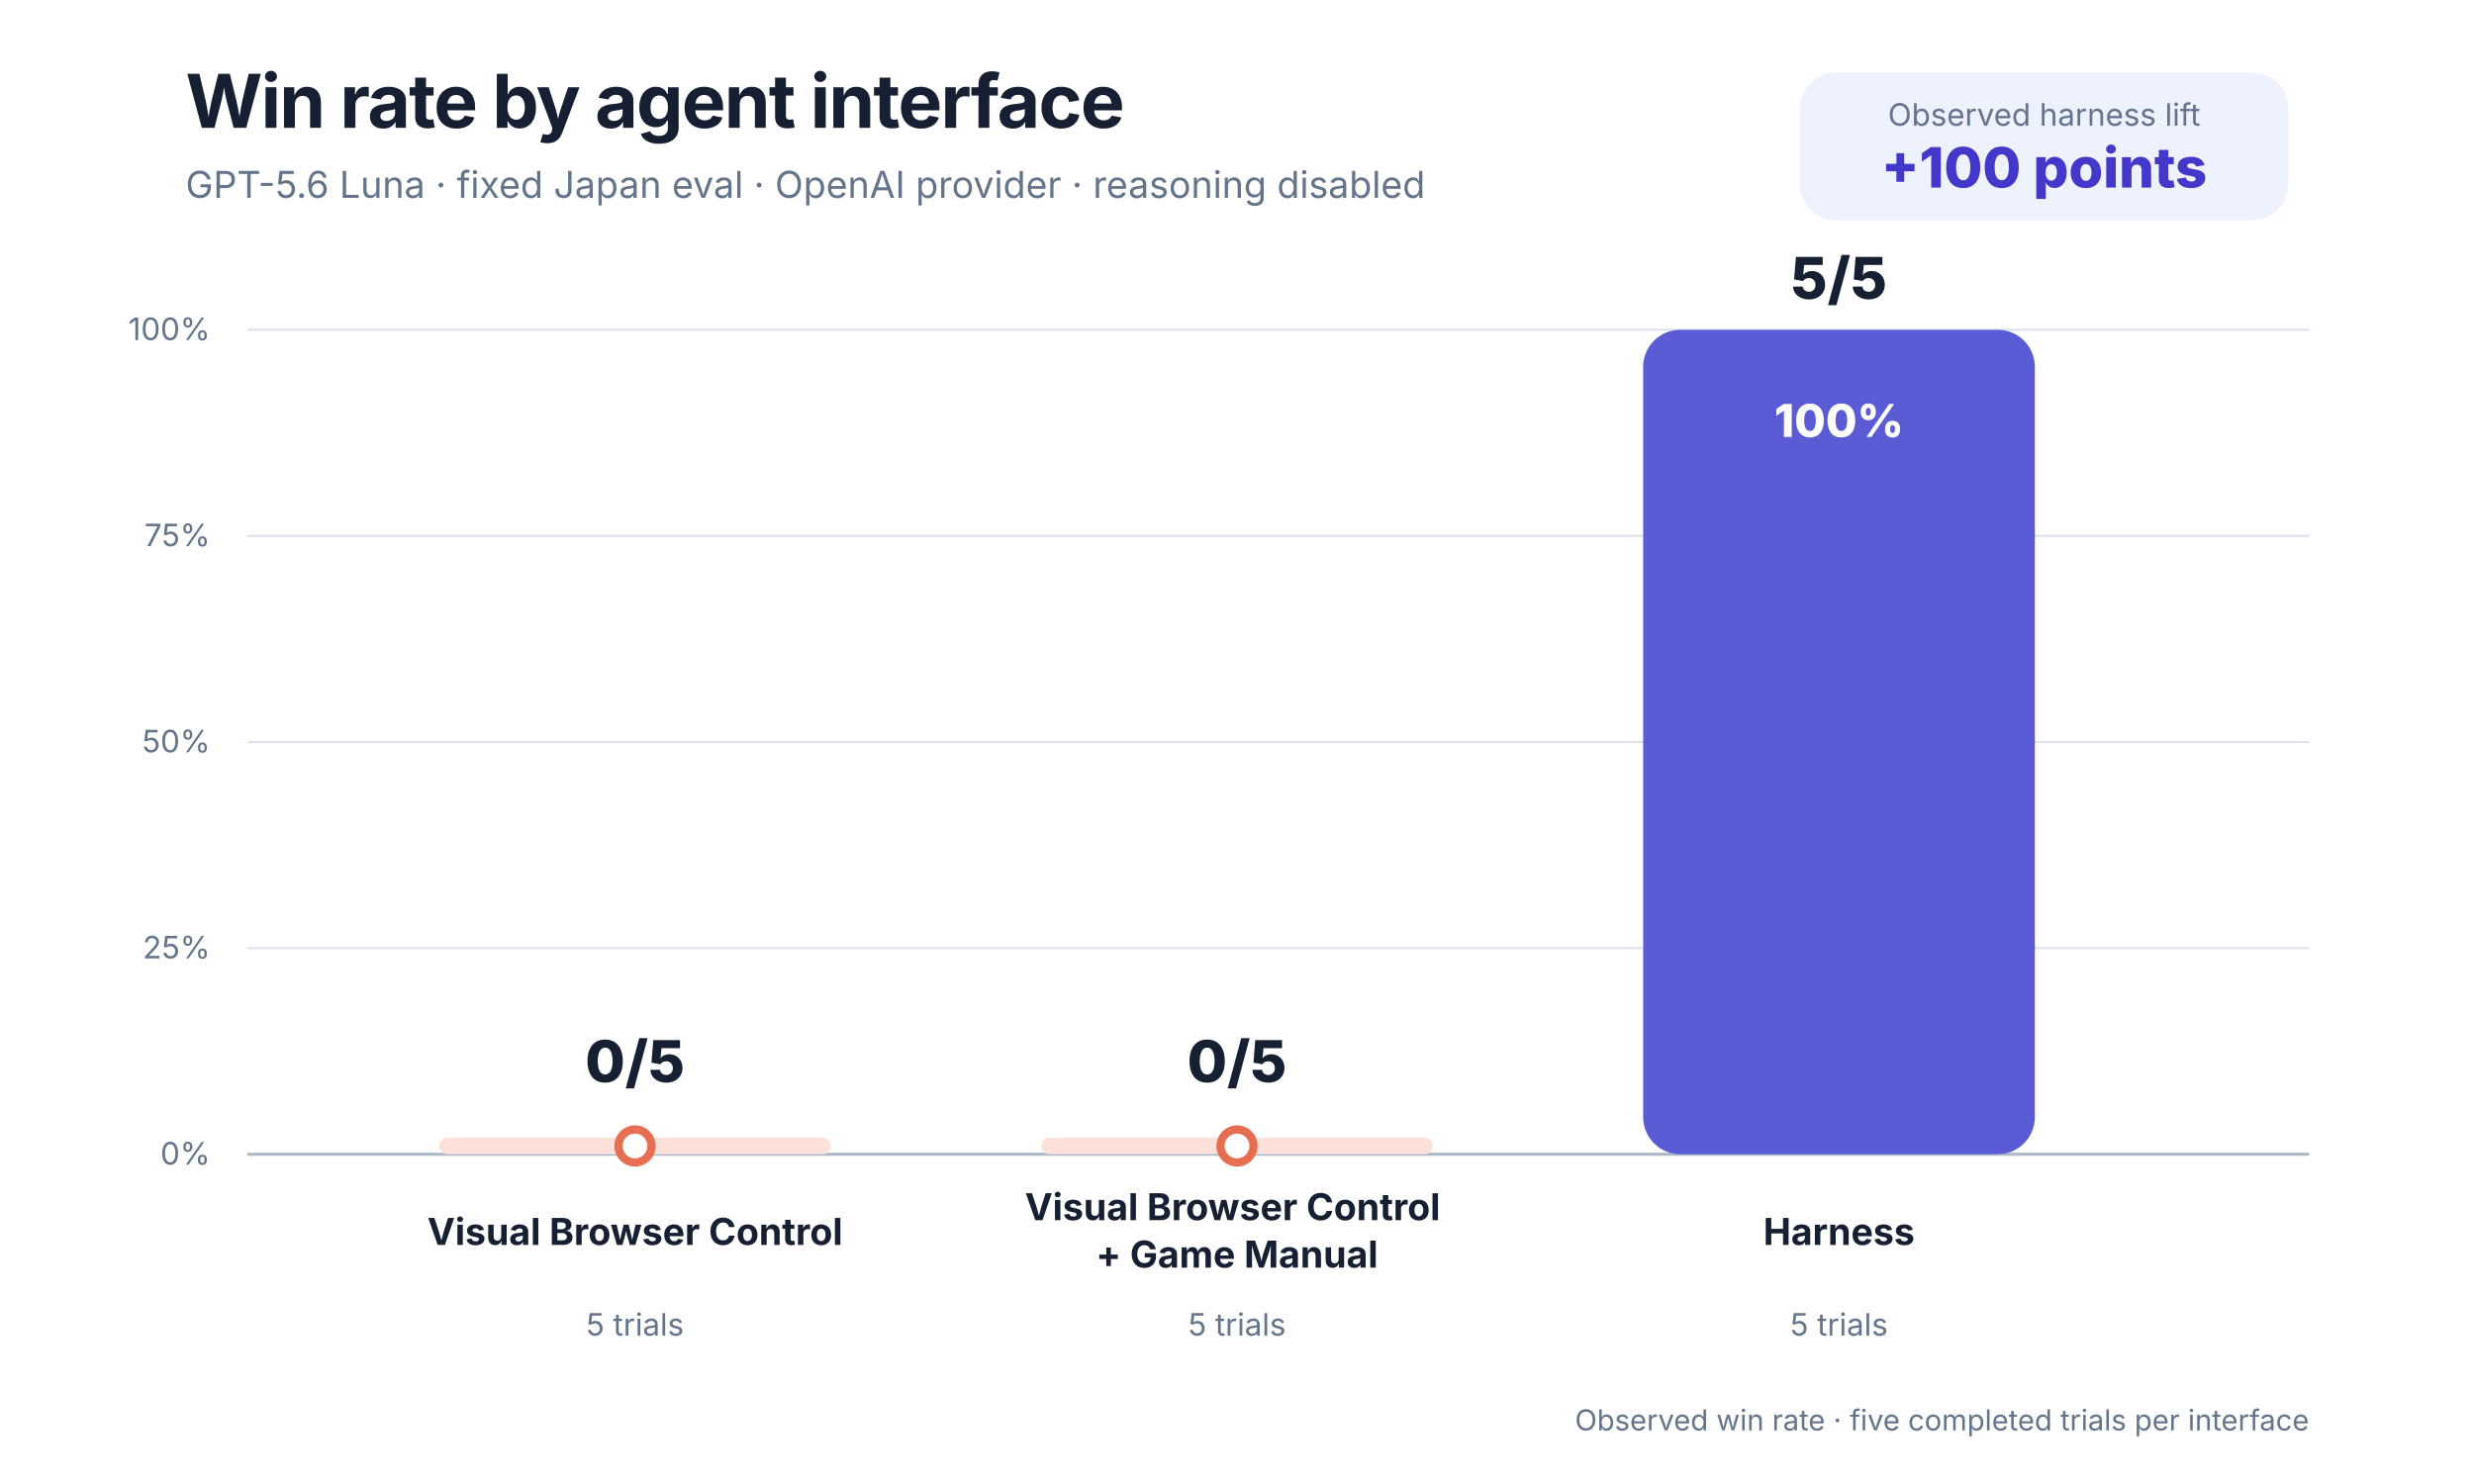
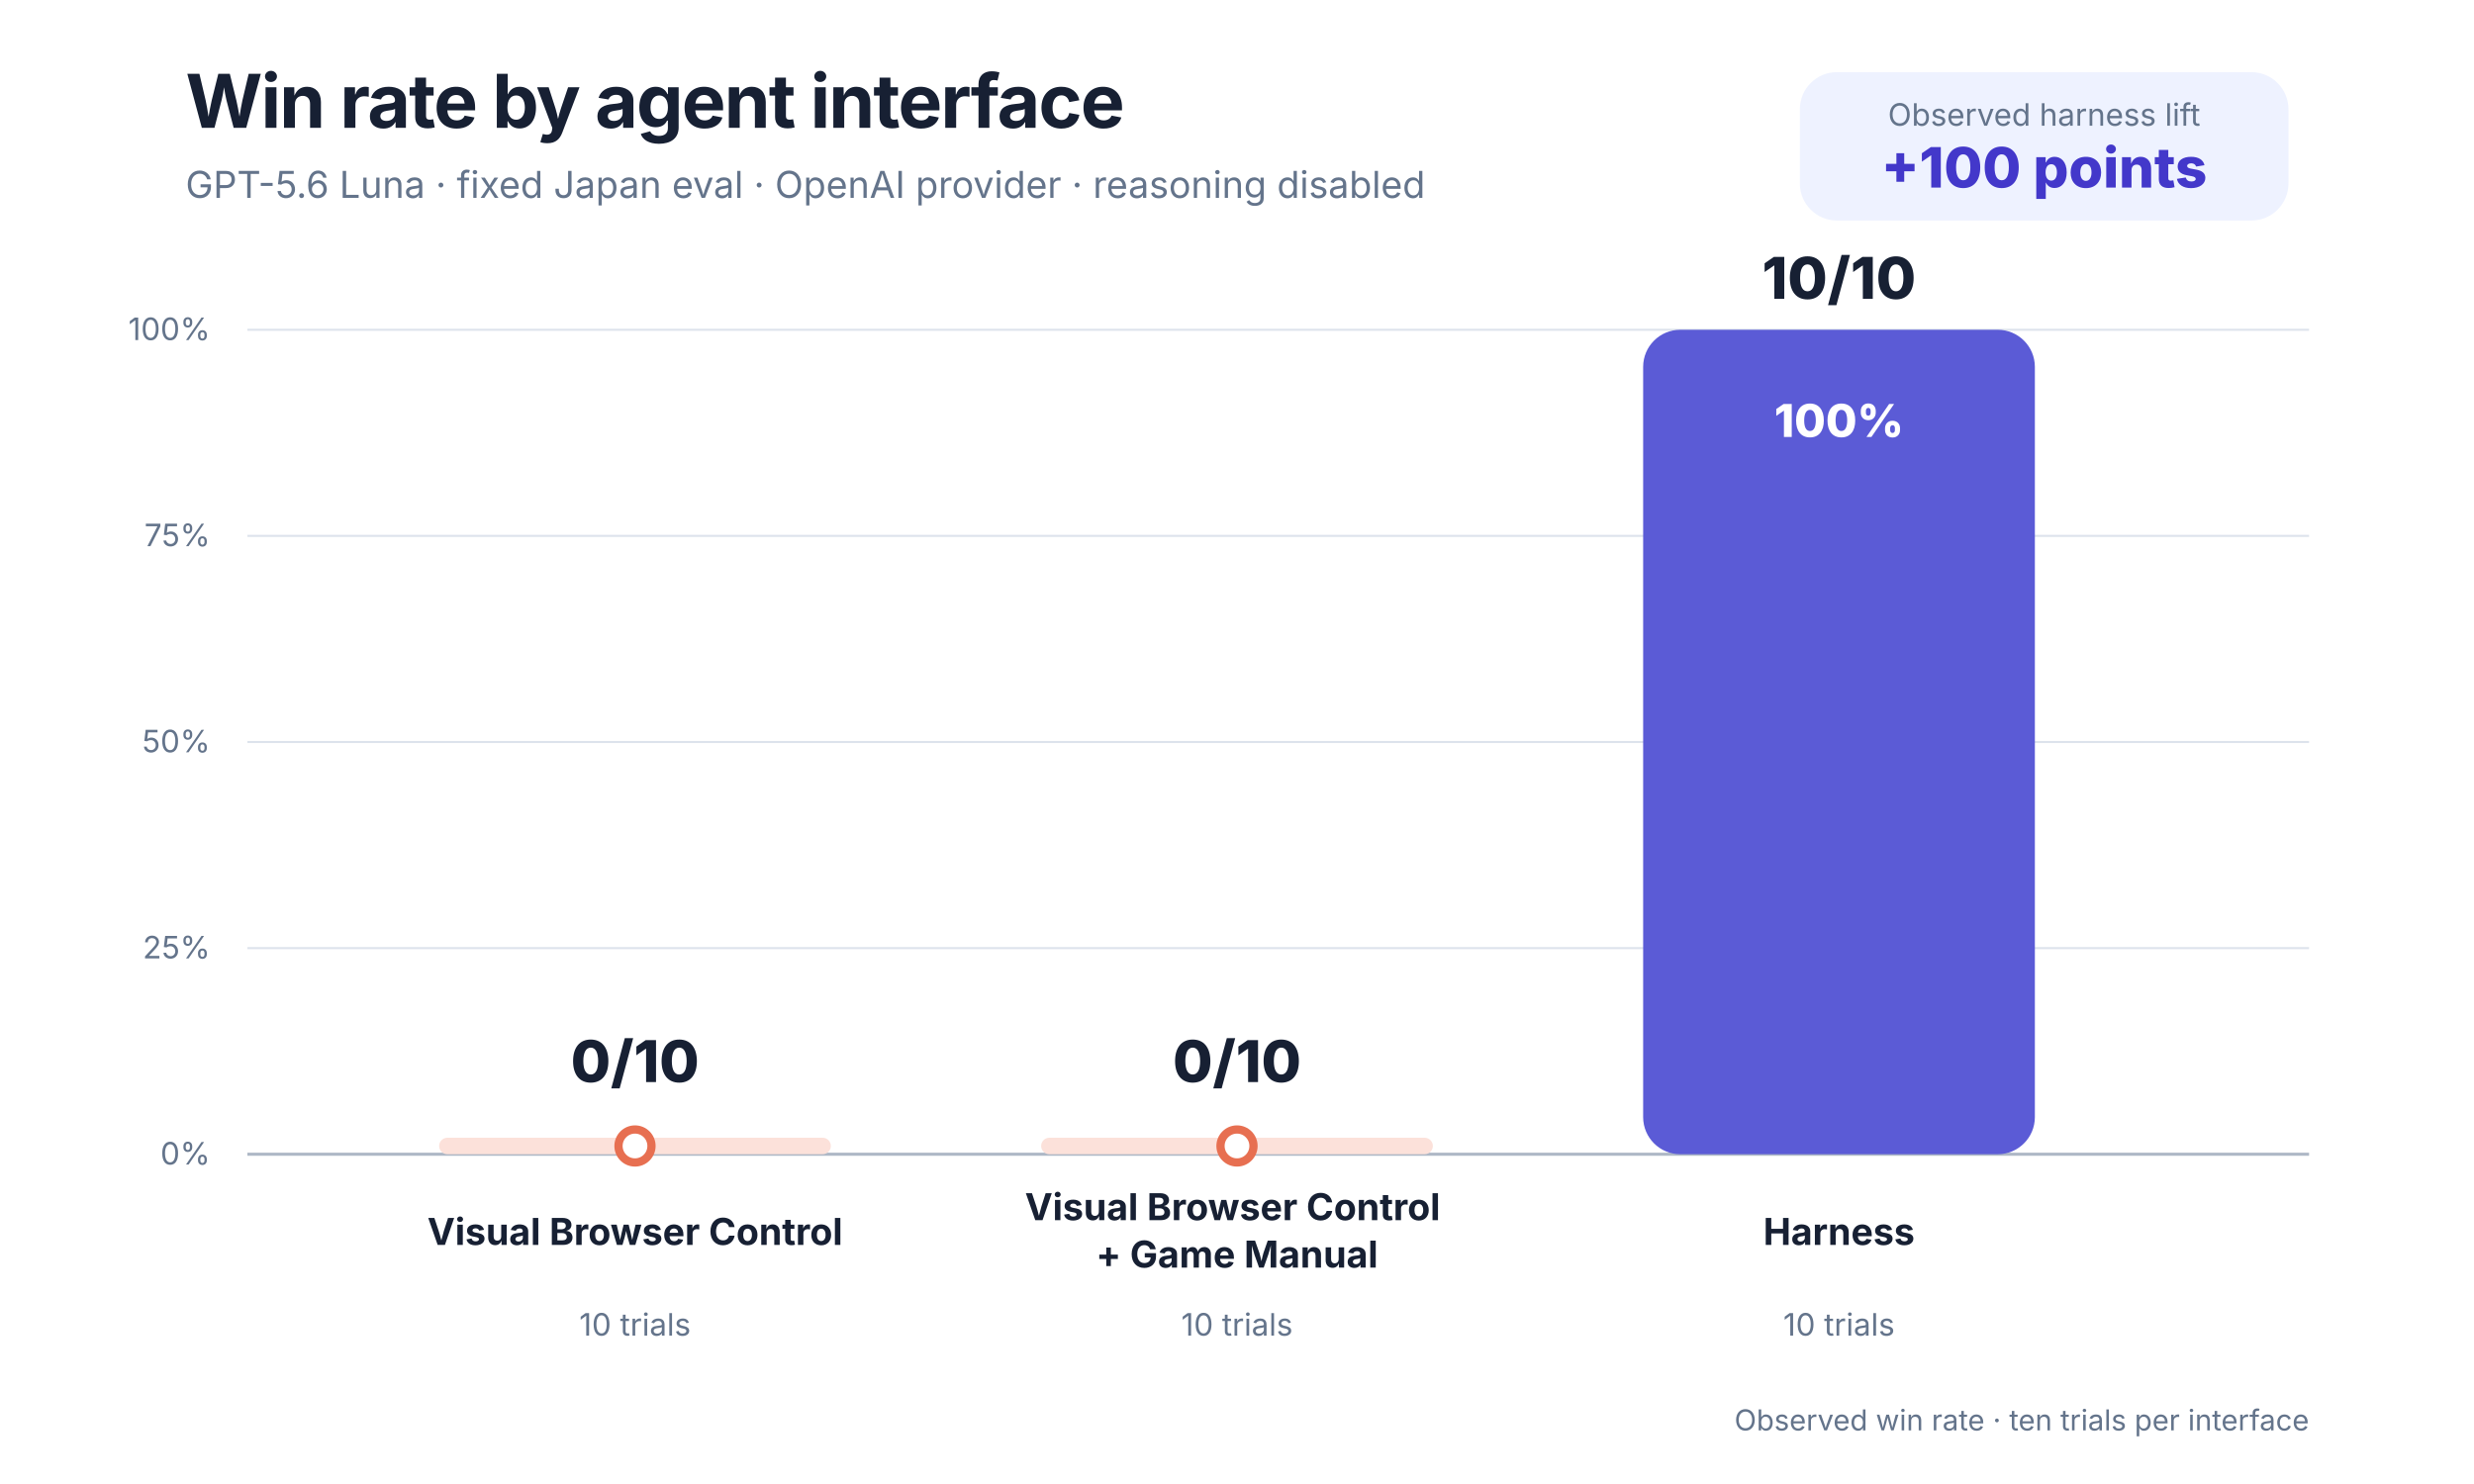
<svg xmlns="http://www.w3.org/2000/svg" width="1200" height="720" viewBox="0 0 1200 720" role="img" aria-labelledby="title description">
  <rect width="1200" height="720" fill="#FFFFFF" />
  <style>
    text { font-family: Inter, ui-sans-serif, -apple-system, BlinkMacSystemFont, "Segoe UI", sans-serif; fill: #172033; }
    .title { font-size: 36px; font-weight: 750; letter-spacing: -0.8px; }
    .subtitle { font-size: 18px; fill: #64748B; }
    .axis { font-size: 15px; fill: #64748B; }
    .label { font-size: 18px; font-weight: 700; }
    .detail { font-size: 15px; fill: #64748B; }
    .value { font-size: 28px; font-weight: 780; }
    .in-bar { font-size: 22px; font-weight: 760; fill: #FFFFFF; }
    .callout { font-size: 27px; font-weight: 780; fill: #4338CA; }
    .footnote { font-size: 14px; fill: #64748B; }
  </style>
  <text class="title" x="90" y="62">Win rate by agent interface</text>
  <text class="subtitle" x="90" y="96">GPT-5.6 Luna · fixed Japan eval · OpenAI provider · reasoning disabled</text>
  <rect x="873" y="35" width="237" height="72" rx="18" fill="#EEF2FF" />
  <text class="detail" x="991.5" y="61" text-anchor="middle">Observed harness lift</text>
  <text class="callout" x="991.5" y="91" text-anchor="middle">+100 points</text>
  <line x1="120" y1="160" x2="1120" y2="160" stroke="#DDE3EC" />
  <line x1="120" y1="260" x2="1120" y2="260" stroke="#DDE3EC" />
  <line x1="120" y1="360" x2="1120" y2="360" stroke="#DDE3EC" />
  <line x1="120" y1="460" x2="1120" y2="460" stroke="#DDE3EC" />
  <line x1="120" y1="560" x2="1120" y2="560" stroke="#AEB8C6" stroke-width="1.5" />
  <text class="axis" x="102" y="165" text-anchor="end">100%</text>
  <text class="axis" x="102" y="265" text-anchor="end">75%</text>
  <text class="axis" x="102" y="365" text-anchor="end">50%</text>
  <text class="axis" x="102" y="465" text-anchor="end">25%</text>
  <text class="axis" x="102" y="565" text-anchor="end">0%</text>
  <rect x="213" y="552" width="190" height="8" rx="4" fill="#FCE1DA" />
  <circle cx="308" cy="556" r="8" fill="#FFFFFF" stroke="#E76F51" stroke-width="4" />
-   <text class="value" x="308" y="525" text-anchor="middle" fill="#C2412D">0/5</text>
+   <text class="value" x="308" y="525" text-anchor="middle" fill="#C2412D">0/10</text>
  <rect x="505" y="552" width="190" height="8" rx="4" fill="#FCE1DA" />
  <circle cx="600" cy="556" r="8" fill="#FFFFFF" stroke="#E76F51" stroke-width="4" />
-   <text class="value" x="600" y="525" text-anchor="middle" fill="#C2412D">0/5</text>
+   <text class="value" x="600" y="525" text-anchor="middle" fill="#C2412D">0/10</text>
  <rect x="797" y="160" width="190" height="400" rx="18" fill="#5B5BD6" />
-   <text class="value" x="892" y="145" text-anchor="middle" fill="#4338CA">5/5</text>
+   <text class="value" x="892" y="145" text-anchor="middle" fill="#4338CA">10/10</text>
  <text class="in-bar" x="892" y="212" text-anchor="middle">100%</text>
  <text class="label" x="308" y="604" text-anchor="middle">Visual Browser Control</text>
-   <text class="detail" x="308" y="648" text-anchor="middle">5 trials</text>
+   <text class="detail" x="308" y="648" text-anchor="middle">10 trials</text>
  <text class="label" x="600" y="592" text-anchor="middle">
    <tspan x="600">Visual Browser Control</tspan>
    <tspan x="600" dy="23">+ Game Manual</tspan>
  </text>
-   <text class="detail" x="600" y="648" text-anchor="middle">5 trials</text>
+   <text class="detail" x="600" y="648" text-anchor="middle">10 trials</text>
  <text class="label" x="892" y="604" text-anchor="middle">Harness</text>
-   <text class="detail" x="892" y="648" text-anchor="middle">5 trials</text>
-   <text class="footnote" x="1120" y="694" text-anchor="end">Observed win rate · five completed trials per interface</text>
+   <text class="detail" x="892" y="648" text-anchor="middle">10 trials</text>
+   <text class="footnote" x="1120" y="694" text-anchor="end">Observed win rate · ten trials per interface</text>
</svg>
